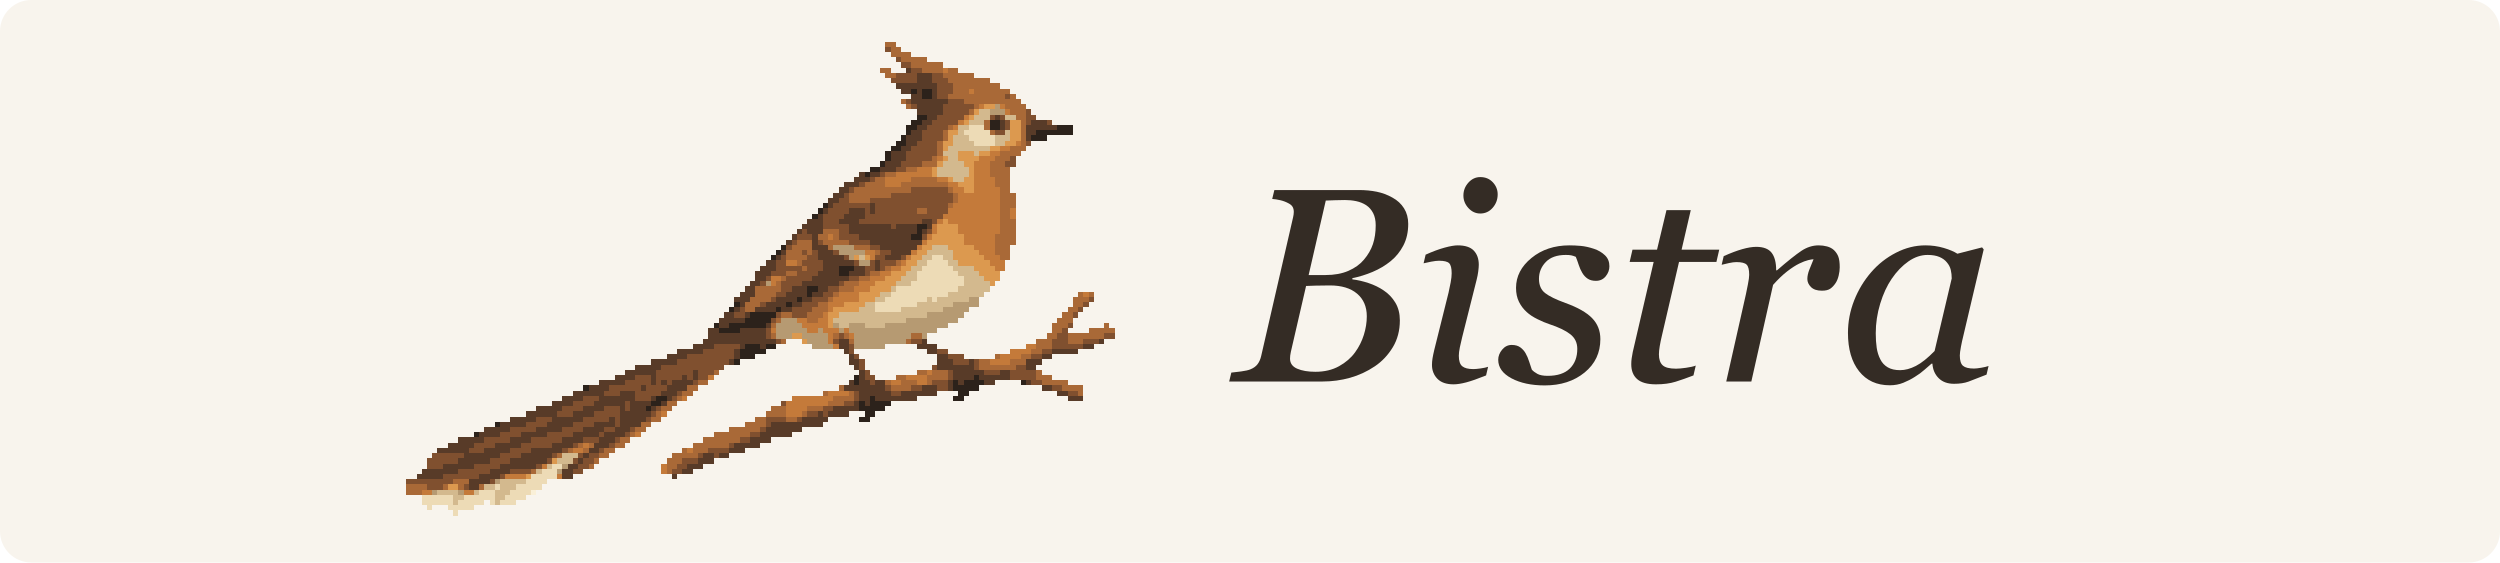
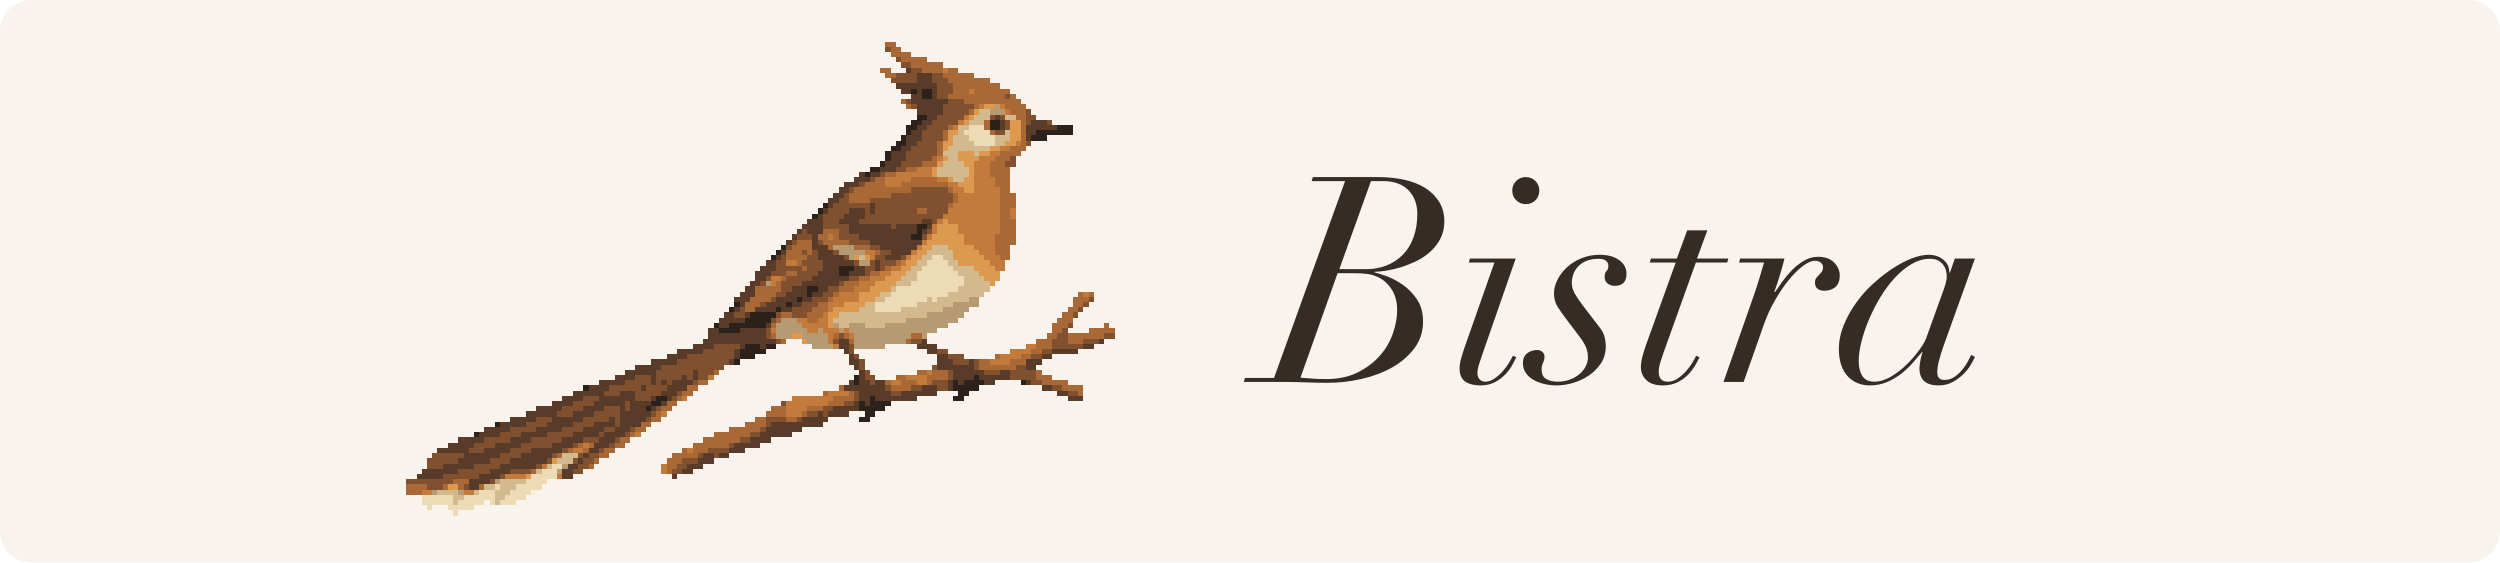
<svg xmlns="http://www.w3.org/2000/svg" width="960" height="216" viewBox="0 0 960 216">
  <rect width="960" height="216" rx="12" fill="#f8f4ed" />
  <g transform="translate(146 12) scale(2)" shape-rendering="crispEdges">
    <path fill="#2c221b" d="M102 11h1v1H102zM104 11h2v1H104zM104 12h2v1H104zM103 16h2v1H103zM102 17h2v1H102zM117 17h2v1H117zM101 18h2v1H101zM117 18h2v1H117zM130 18h3v1H130zM101 19h1v1H101zM126 19h7v1H126zM100 20h1v1H100zM125 20h3v1H125zM99 21h2v1H99zM98 22h2v1H98zM97 23h1v1H97zM97 24h1v1H97zM96 25h1v1H96zM94 26h2v1H94zM93 27h1v1H93zM85 33h1v1H85zM84 34h1v1H84zM83 35h1v1H83zM103 37h2v1H103zM103 38h1v1H103zM102 39h2v1H102zM77 41h1v1H77zM76 42h1v1H76zM75 43h1v1H75zM88 45h3v1H88zM88 46h2v1H88zM82 49h2v1H82zM82 50h1v1H82zM80 51h1v1H80zM68 52h1v1H68zM78 52h1v1H78zM67 53h1v1H67zM76 53h1v1H76zM71 54h5v1H71zM70 55h5v1H70zM64 56h1v1H64zM67 56h7v1H67zM65 57h4v1H65zM70 60h3v1H70zM74 60h2v1H74zM69 61h5v1H69zM69 62h3v1H69zM68 63h1v1H68zM91 66h1v1H91zM114 66h1v1H114zM91 67h1v1H91zM110 67h1v1H110zM112 67h4v1H112zM123 67h1v1H123zM39 68h1v1H39zM110 68h5v1H110zM111 69h2v1H111zM53 70h2v1H53zM94 70h1v1H94zM110 70h2v1H110zM52 71h2v1H52zM92 71h1v1H92zM94 71h4v1H94zM51 72h1v1H51zM92 72h5v1H92zM93 73h2v1H93zM92 74h2v1H92zM22 75h1v1H22zM18 77h1v1H18z" />
    <path fill="#583b28" d="M101 7h1v1H101zM103 8h3v1H103zM103 9h3v1H103zM99 10h8v1H99zM100 11h2v1H100zM103 11h1v1H103zM106 11h1v1H106zM102 12h2v1H102zM106 12h1v1H106zM102 13h7v1H102zM103 14h5v1H103zM103 15h5v1H103zM105 16h2v1H105zM118 16h1v1H118zM104 17h2v1H104zM119 17h1v1H119zM125 17h3v1H125zM103 18h2v1H103zM119 18h1v1H119zM124 18h6v1H124zM102 19h2v1H102zM124 19h2v1H124zM101 20h3v1H101zM124 20h1v1H124zM101 21h2v1H101zM100 22h2v1H100zM98 23h3v1H98zM98 24h3v1H98zM97 25h3v1H97zM96 26h3v1H96zM92 27h1v1H92zM94 27h2v1H94zM91 28h3v1H91zM89 29h3v1H89zM88 30h2v1H88zM87 31h2v1H87zM86 32h2v1H86zM86 33h1v1H86zM94 33h1v1H94zM85 34h1v1H85zM90 34h3v1H90zM94 34h1v1H94zM84 35h1v1H84zM89 35h4v1H89zM82 36h3v1H82zM88 36h4v1H88zM104 36h2v1H104zM81 37h4v1H81zM90 37h8v1H90zM99 37h4v1H99zM105 37h1v1H105zM80 38h1v1H80zM82 38h3v1H82zM90 38h13v1H90zM104 38h1v1H104zM79 39h1v1H79zM83 39h1v1H83zM92 39h10v1H92zM78 40h1v1H78zM83 40h1v1H83zM94 40h10v1H94zM83 41h3v1H83zM96 41h7v1H96zM77 42h1v1H77zM84 42h3v1H84zM98 42h4v1H98zM76 43h1v1H76zM84 43h5v1H84zM97 43h3v1H97zM74 44h2v1H74zM85 44h6v1H85zM95 44h1v1H95zM73 45h3v1H73zM85 45h3v1H85zM91 45h2v1H91zM95 45h1v1H95zM72 46h3v1H72zM84 46h4v1H84zM90 46h3v1H90zM72 47h2v1H72zM83 47h7v1H83zM71 48h2v1H71zM81 48h7v1H81zM70 49h2v1H70zM79 49h3v1H79zM84 49h2v1H84zM69 50h3v1H69zM78 50h4v1H78zM83 50h2v1H83zM68 51h3v1H68zM76 51h4v1H76zM81 51h2v1H81zM69 52h1v1H69zM74 52h4v1H74zM79 52h2v1H79zM68 53h1v1H68zM72 53h4v1H72zM77 53h2v1H77zM66 54h2v1H66zM70 54h1v1H70zM65 55h5v1H65zM65 56h2v1H65zM74 56h1v1H74zM63 57h2v1H63zM69 57h5v1H69zM63 58h11v1H63zM62 59h14v1H62zM88 59h2v1H88zM104 59h1v1H104zM138 59h1v1H138zM60 60h4v1H60zM69 60h1v1H69zM73 60h1v1H73zM88 60h2v1H88zM103 60h4v1H103zM135 60h2v1H135zM57 61h5v1H57zM68 61h1v1H68zM89 61h1v1H89zM105 61h2v1H105zM129 61h5v1H129zM55 62h4v1H55zM68 62h1v1H68zM90 62h1v1H90zM107 62h2v1H107zM127 62h2v1H127zM52 63h5v1H52zM67 63h1v1H67zM90 63h2v1H90zM107 63h3v1H107zM113 63h1v1H113zM124 63h3v1H124zM49 64h5v1H49zM91 64h1v1H91zM107 64h7v1H107zM124 64h2v1H124zM47 65h6v1H47zM60 65h1v1H60zM92 65h1v1H92zM110 65h6v1H110zM119 65h2v1H119zM45 66h4v1H45zM52 66h1v1H52zM58 66h1v1H58zM60 66h1v1H60zM92 66h1v1H92zM110 66h4v1H110zM115 66h6v1H115zM42 67h5v1H42zM52 67h1v1H52zM54 67h1v1H54zM56 67h4v1H56zM90 67h1v1H90zM92 67h2v1H92zM95 67h2v1H95zM109 67h1v1H109zM111 67h1v1H111zM116 67h2v1H116zM124 67h1v1H124zM40 68h4v1H40zM50 68h1v1H50zM55 68h4v1H55zM89 68h8v1H89zM104 68h3v1H104zM109 68h1v1H109zM127 68h2v1H127zM37 69h6v1H37zM46 69h3v1H46zM54 69h3v1H54zM92 69h6v1H92zM100 69h7v1H100zM130 69h2v1H130zM35 70h4v1H35zM42 70h7v1H42zM52 70h1v1H52zM55 70h1v1H55zM92 70h2v1H92zM95 70h8v1H95zM132 70h3v1H132zM33 71h4v1H33zM41 71h6v1H41zM48 71h4v1H48zM54 71h1v1H54zM91 71h1v1H91zM93 71h1v1H93zM30 72h5v1H30zM39 72h4v1H39zM46 72h1v1H46zM48 72h3v1H48zM52 72h1v1H52zM87 72h5v1H87zM28 73h6v1H28zM37 73h4v1H37zM46 73h6v1H46zM84 73h1v1H84zM86 73h4v1H86zM25 74h5v1H25zM33 74h6v1H33zM44 74h1v1H44zM46 74h5v1H46zM81 74h5v1H81zM23 75h5v1H23zM32 75h5v1H32zM41 75h4v1H41zM46 75h4v1H46zM75 75h10v1H75zM20 76h5v1H20zM30 76h5v1H30zM39 76h4v1H39zM45 76h3v1H45zM74 76h7v1H74zM19 77h4v1H19zM27 77h5v1H27zM37 77h5v1H37zM43 77h4v1H43zM73 77h6v1H73zM15 78h5v1H15zM25 78h4v1H25zM35 78h4v1H35zM42 78h3v1H42zM71 78h4v1H71zM13 79h5v1H13zM22 79h5v1H22zM33 79h4v1H33zM41 79h3v1H41zM68 79h5v1H68zM11 80h6v1H11zM20 80h5v1H20zM29 80h6v1H29zM40 80h2v1H40zM67 80h3v1H67zM16 81h7v1H16zM27 81h6v1H27zM39 81h1v1H39zM62 81h2v1H62zM65 81h2v1H65zM15 82h6v1H15zM25 82h7v1H25zM38 82h1v1H38zM61 82h3v1H61zM12 83h6v1H12zM23 83h7v1H23zM36 83h2v1H36zM59 83h3v1H59zM8 84h7v1H8zM21 84h4v1H21zM35 84h2v1H35zM58 84h2v1H58zM7 85h5v1H7zM19 85h4v1H19zM35 85h2v1H35zM56 85h1v1H56zM17 86h4v1H17zM17 87h2v1H17z" />
    <path fill="#80502f" d="M97 3h1v1H97zM99 5h1v1H99zM100 6h2v1H100zM102 7h2v1H102zM99 8h4v1H99zM106 8h2v1H106zM98 9h5v1H98zM106 9h3v1H106zM107 10h3v1H107zM107 11h3v1H107zM107 12h2v1H107zM120 12h1v1H120zM101 13h1v1H101zM109 13h3v1H109zM102 14h1v1H102zM108 14h6v1H108zM108 15h5v1H108zM124 15h1v1H124zM107 16h5v1H107zM117 16h1v1H117zM119 16h1v1H119zM124 16h2v1H124zM106 17h5v1H106zM120 17h1v1H120zM124 17h1v1H124zM128 17h1v1H128zM105 18h4v1H105zM120 18h1v1H120zM104 19h4v1H104zM118 19h2v1H118zM104 20h4v1H104zM103 21h4v1H103zM124 21h1v1H124zM102 22h5v1H102zM101 23h6v1H101zM101 24h5v1H101zM121 24h1v1H121zM100 25h4v1H100zM120 25h2v1H120zM99 26h2v1H99zM96 27h1v1H96zM94 28h1v1H94zM92 29h1v1H92zM90 30h1v1H90zM102 30h7v1H102zM89 31h1v1H89zM98 31h12v1H98zM88 32h2v1H88zM94 32h16v1H94zM87 33h7v1H87zM95 33h14v1H95zM86 34h4v1H86zM93 34h1v1H93zM95 34h8v1H95zM105 34h4v1H105zM85 35h4v1H85zM93 35h15v1H93zM85 36h3v1H85zM92 36h12v1H92zM106 36h1v1H106zM85 37h5v1H85zM98 37h1v1H98zM81 38h1v1H81zM88 38h2v1H88zM105 38h1v1H105zM80 39h3v1H80zM88 39h4v1H88zM104 39h1v1H104zM79 40h1v1H79zM84 40h1v1H84zM90 40h4v1H90zM78 41h1v1H78zM94 41h2v1H94zM81 42h1v1H81zM83 42h1v1H83zM87 42h1v1H87zM96 42h2v1H96zM77 43h1v1H77zM82 43h2v1H82zM89 43h1v1H89zM95 43h2v1H95zM100 43h1v1H100zM76 44h2v1H76zM81 44h4v1H81zM91 44h1v1H91zM94 44h1v1H94zM96 44h3v1H96zM76 45h5v1H76zM82 45h3v1H82zM93 45h2v1H93zM96 45h1v1H96zM75 46h3v1H75zM80 46h4v1H80zM93 46h1v1H93zM74 47h1v1H74zM78 47h5v1H78zM90 47h2v1H90zM73 48h1v1H73zM77 48h4v1H77zM88 48h1v1H88zM77 49h2v1H77zM86 49h2v1H86zM76 50h2v1H76zM85 50h2v1H85zM75 51h1v1H75zM83 51h3v1H83zM136 51h1v1H136zM73 52h1v1H73zM81 52h3v1H81zM135 52h1v1H135zM69 53h1v1H69zM79 53h4v1H79zM134 53h1v1H134zM68 54h2v1H68zM76 54h1v1H76zM79 54h3v1H79zM133 54h1v1H133zM75 55h1v1H75zM132 56h1v1H132zM74 57h1v1H74zM131 57h1v1H131zM74 58h1v1H74zM88 58h1v1H88zM130 58h2v1H130zM139 58h2v1H139zM76 59h1v1H76zM87 59h1v1H87zM102 59h2v1H102zM129 59h3v1H129zM135 59h3v1H135zM64 60h5v1H64zM90 60h1v1H90zM129 60h6v1H129zM62 61h6v1H62zM90 61h1v1H90zM107 61h2v1H107zM127 61h2v1H127zM59 62h9v1H59zM91 62h1v1H91zM109 62h3v1H109zM125 62h2v1H125zM57 63h10v1H57zM92 63h1v1H92zM110 63h3v1H110zM114 63h1v1H114zM54 64h12v1H54zM92 64h1v1H92zM106 64h1v1H106zM114 64h1v1H114zM122 64h2v1H122zM53 65h7v1H53zM61 65h3v1H61zM93 65h1v1H93zM109 65h1v1H109zM116 65h3v1H116zM121 65h5v1H121zM49 66h3v1H49zM53 66h5v1H53zM59 66h1v1H59zM61 66h2v1H61zM93 66h2v1H93zM109 66h1v1H109zM121 66h5v1H121zM47 67h5v1H47zM53 67h1v1H53zM55 67h1v1H55zM60 67h1v1H60zM94 67h1v1H94zM106 67h3v1H106zM125 67h2v1H125zM44 68h6v1H44zM51 68h4v1H51zM97 68h1v1H97zM102 68h2v1H102zM107 68h2v1H107zM129 68h2v1H129zM43 69h3v1H43zM49 69h5v1H49zM57 69h1v1H57zM91 69h1v1H91zM98 69h2v1H98zM132 69h2v1H132zM39 70h3v1H39zM49 70h3v1H49zM56 70h1v1H56zM91 70h1v1H91zM37 71h4v1H37zM47 71h1v1H47zM77 71h1v1H77zM89 71h2v1H89zM35 72h4v1H35zM43 72h3v1H43zM47 72h1v1H47zM53 72h1v1H53zM85 72h2v1H85zM34 73h3v1H34zM41 73h5v1H41zM52 73h1v1H52zM82 73h2v1H82zM85 73h1v1H85zM30 74h3v1H30zM39 74h5v1H39zM45 74h1v1H45zM51 74h1v1H51zM74 74h4v1H74zM80 74h1v1H80zM28 75h4v1H28zM37 75h4v1H37zM45 75h1v1H45zM74 75h1v1H74zM25 76h5v1H25zM35 76h4v1H35zM43 76h2v1H43zM48 76h1v1H48zM73 76h1v1H73zM23 77h4v1H23zM32 77h5v1H32zM42 77h1v1H42zM47 77h1v1H47zM71 77h2v1H71zM20 78h5v1H20zM29 78h6v1H29zM39 78h3v1H39zM45 78h1v1H45zM69 78h2v1H69zM18 79h4v1H18zM27 79h6v1H27zM37 79h1v1H37zM44 79h1v1H44zM67 79h1v1H67zM17 80h3v1H17zM25 80h4v1H25zM35 80h1v1H35zM42 80h1v1H42zM63 80h4v1H63zM10 81h6v1H10zM23 81h4v1H23zM33 81h1v1H33zM38 81h1v1H38zM40 81h2v1H40zM61 81h1v1H61zM64 81h1v1H64zM9 82h6v1H9zM21 82h4v1H21zM32 82h1v1H32zM37 82h1v1H37zM39 82h2v1H39zM58 82h3v1H58zM9 83h3v1H9zM18 83h5v1H18zM30 83h1v1H30zM38 83h2v1H38zM57 83h2v1H57zM15 84h6v1H15zM25 84h4v1H25zM37 84h2v1H37zM56 84h2v1H56zM12 85h7v1H12zM23 85h1v1H23zM5 86h9v1H5zM21 86h1v1H21zM9 87h3v1H9zM16 87h1v1H16z" />
    <path fill="#a96937" d="M97 2h2v1H97zM98 3h2v1H98zM98 4h4v1H98zM100 5h5v1H100zM102 6h6v1H102zM96 7h2v1H96zM104 7h4v1H104zM109 7h2v1H109zM97 8h2v1H97zM108 8h6v1H108zM109 9h8v1H109zM110 10h9v1H110zM110 11h3v1H110zM114 11h7v1H114zM109 12h11v1H109zM121 12h1v1H121zM100 13h1v1H100zM112 13h11v1H112zM101 14h1v1H101zM114 14h1v1H114zM120 14h4v1H120zM113 15h1v1H113zM121 15h3v1H121zM122 16h2v1H122zM116 17h1v1H116zM123 17h1v1H123zM109 18h1v1H109zM116 18h1v1H116zM123 18h1v1H123zM108 19h1v1H108zM117 19h1v1H117zM123 19h1v1H123zM108 20h1v1H108zM123 20h1v1H123zM107 21h1v1H107zM123 21h1v1H123zM107 22h1v1H107zM121 22h3v1H121zM107 23h1v1H107zM119 23h4v1H119zM106 24h1v1H106zM118 24h3v1H118zM104 25h3v1H104zM117 25h3v1H117zM101 26h2v1H101zM117 26h4v1H117zM97 27h2v1H97zM117 27h4v1H117zM95 28h2v1H95zM102 28h5v1H102zM118 28h3v1H118zM93 29h4v1H93zM100 29h9v1H100zM118 29h3v1H118zM91 30h11v1H91zM109 30h1v1H109zM119 30h2v1H119zM90 31h8v1H90zM110 31h1v1H110zM119 31h3v1H119zM90 32h4v1H90zM110 32h1v1H110zM119 32h3v1H119zM109 33h1v1H109zM119 33h3v1H119zM103 34h2v1H103zM119 34h2v1H119zM119 35h2v1H119zM119 36h3v1H119zM119 37h3v1H119zM85 38h3v1H85zM119 38h3v1H119zM84 39h2v1H84zM87 39h1v1H87zM118 39h4v1H118zM80 40h3v1H80zM85 40h5v1H85zM118 40h4v1H118zM79 41h4v1H79zM86 41h1v1H86zM91 41h3v1H91zM118 41h3v1H118zM78 42h3v1H78zM82 42h1v1H82zM95 42h1v1H95zM118 42h3v1H118zM78 43h4v1H78zM119 43h2v1H119zM80 44h1v1H80zM99 44h1v1H99zM81 45h1v1H81zM97 45h1v1H97zM78 46h2v1H78zM94 46h2v1H94zM77 47h1v1H77zM92 47h2v1H92zM76 48h1v1H76zM89 48h3v1H89zM72 49h5v1H72zM88 49h3v1H88zM72 50h4v1H72zM87 50h1v1H87zM134 50h1v1H134zM136 50h1v1H136zM71 51h4v1H71zM86 51h1v1H86zM133 51h3v1H133zM70 52h3v1H70zM84 52h2v1H84zM133 52h2v1H133zM70 53h2v1H70zM83 53h3v1H83zM132 53h2v1H132zM77 54h2v1H77zM82 54h3v1H82zM131 54h2v1H131zM76 55h1v1H76zM82 55h2v1H82zM130 55h3v1H130zM75 56h1v1H75zM129 56h3v1H129zM139 56h1v1H139zM129 57h2v1H129zM136 57h5v1H136zM75 58h1v1H75zM87 58h1v1H87zM89 58h1v1H89zM102 58h2v1H102zM128 58h2v1H128zM132 58h7v1H132zM77 59h1v1H77zM90 59h1v1H90zM101 59h1v1H101zM126 59h3v1H126zM132 59h3v1H132zM126 60h3v1H126zM125 61h2v1H125zM118 62h1v1H118zM123 62h2v1H123zM115 63h2v1H115zM121 63h3v1H121zM115 64h7v1H115zM64 65h1v1H64zM103 65h2v1H103zM106 65h3v1H106zM126 65h1v1H126zM99 66h2v1H99zM105 66h4v1H105zM126 66h3v1H126zM61 67h2v1H61zM97 67h1v1H97zM100 67h3v1H100zM105 67h1v1H105zM127 67h5v1H127zM59 68h2v1H59zM88 68h1v1H88zM98 68h4v1H98zM131 68h4v1H131zM58 69h2v1H58zM85 69h1v1H85zM90 69h1v1H90zM134 69h1v1H134zM57 70h1v1H57zM87 70h4v1H87zM55 71h2v1H55zM86 71h3v1H86zM54 72h2v1H54zM75 72h3v1H75zM82 72h3v1H82zM53 73h1v1H53zM74 73h4v1H74zM81 73h1v1H81zM52 74h2v1H52zM72 74h2v1H72zM78 74h2v1H78zM50 75h2v1H50zM70 75h4v1H70zM49 76h2v1H49zM67 76h6v1H67zM48 77h1v1H48zM64 77h7v1H64zM46 78h2v1H46zM62 78h7v1H62zM38 79h1v1H38zM40 79h1v1H40zM45 79h2v1H45zM60 79h7v1H60zM36 80h1v1H36zM39 80h1v1H39zM43 80h2v1H43zM58 80h1v1H58zM60 80h3v1H60zM34 81h1v1H34zM42 81h2v1H42zM56 81h5v1H56zM41 82h1v1H41zM55 82h3v1H55zM40 83h1v1H40zM55 83h2v1H55zM29 84h1v1H29zM55 84h1v1H55zM14 86h3v1H14zM5 87h4v1H5zM12 87h1v1H12zM15 87h1v1H15zM19 87h1v1H19zM5 88h3v1H5z" />
    <path fill="#c47a3a" d="M108 7h1v1H108zM113 11h1v1H113zM115 14h1v1H115zM119 14h1v1H119zM120 15h1v1H120zM112 16h1v1H112zM111 17h1v1H111zM110 18h1v1H110zM122 21h1v1H122zM119 22h2v1H119zM117 23h2v1H117zM107 24h1v1H107zM115 24h3v1H115zM114 25h3v1H114zM103 26h3v1H103zM114 26h3v1H114zM99 27h7v1H99zM114 27h3v1H114zM97 28h5v1H97zM107 28h2v1H107zM114 28h4v1H114zM97 29h3v1H97zM109 29h2v1H109zM114 29h4v1H114zM110 30h2v1H110zM114 30h5v1H114zM111 31h8v1H111zM111 32h8v1H111zM110 33h9v1H110zM109 34h10v1H109zM121 34h1v1H121zM108 35h11v1H108zM121 35h1v1H121zM107 36h1v1H107zM109 36h10v1H109zM106 37h1v1H106zM111 37h8v1H111zM106 38h1v1H106zM111 38h8v1H111zM86 39h1v1H86zM105 39h1v1H105zM112 39h6v1H112zM104 40h1v1H104zM112 40h6v1H112zM103 41h1v1H103zM114 41h4v1H114zM93 42h2v1H93zM102 42h1v1H102zM115 42h3v1H115zM94 43h1v1H94zM101 43h1v1H101zM116 43h3v1H116zM78 44h2v1H78zM100 44h1v1H100zM117 44h3v1H117zM98 45h2v1H98zM118 45h2v1H118zM96 46h2v1H96zM75 47h2v1H75zM94 47h3v1H94zM75 48h1v1H75zM92 48h3v1H92zM91 49h3v1H91zM88 50h4v1H88zM135 50h1v1H135zM87 51h5v1H87zM86 52h3v1H86zM86 53h1v1H86zM85 54h1v1H85zM80 55h2v1H80zM84 55h2v1H84zM81 56h5v1H81zM75 57h1v1H75zM82 57h2v1H82zM85 57h3v1H85zM89 57h1v1H89zM86 58h1v1H86zM90 58h1v1H90zM86 59h1v1H86zM87 60h1v1H87zM124 60h2v1H124zM121 61h4v1H121zM119 62h4v1H119zM117 63h4v1H117zM105 65h1v1H105zM63 66h1v1H63zM101 66h4v1H101zM98 67h2v1H98zM103 67h2v1H103zM86 69h4v1H86zM58 70h1v1H58zM79 70h8v1H79zM78 71h8v1H78zM78 72h4v1H78zM54 73h1v1H54zM78 73h3v1H78zM49 77h1v1H49zM39 79h1v1H39zM37 80h2v1H37zM59 80h1v1H59zM31 83h1v1H31zM54 83h1v1H54zM54 84h1v1H54zM24 85h4v1H24zM34 85h1v1H34zM8 88h2v1H8zM16 88h2v1H16z" />
    <path fill="#dc994f" d="M116 14h2v1H116zM114 15h1v1H114zM113 16h1v1H113zM112 17h1v1H112zM121 17h2v1H121zM121 18h2v1H121zM109 19h2v1H109zM121 19h2v1H121zM109 20h1v1H109zM121 20h2v1H121zM108 21h2v1H108zM120 21h2v1H120zM108 22h1v1H108zM117 22h2v1H117zM111 23h3v1H111zM115 23h2v1H115zM108 24h1v1H108zM111 24h4v1H111zM107 25h1v1H107zM112 25h2v1H112zM106 26h1v1H106zM113 26h1v1H113zM106 27h1v1H106zM113 27h1v1H113zM109 28h1v1H109zM112 28h2v1H112zM111 29h3v1H111zM112 30h2v1H112zM108 36h1v1H108zM107 37h4v1H107zM107 38h4v1H107zM106 39h6v1H106zM105 40h7v1H105zM104 41h2v1H104zM109 41h5v1H109zM103 42h2v1H103zM110 42h5v1H110zM91 43h1v1H91zM93 43h1v1H93zM102 43h2v1H102zM110 43h6v1H110zM101 44h2v1H101zM111 44h6v1H111zM100 45h2v1H100zM114 45h4v1H114zM98 46h3v1H98zM115 46h4v1H115zM97 47h3v1H97zM116 47h3v1H116zM95 48h4v1H95zM117 48h1v1H117zM94 49h4v1H94zM92 50h4v1H92zM92 51h3v1H92zM89 52h4v1H89zM87 53h5v1H87zM86 54h2v1H86zM86 55h1v1H86zM86 56h1v1H86zM79 58h2v1H79zM81 59h1v1H81zM33 82h1v1H33zM28 85h1v1H28zM13 87h2v1H13z" />
    <path fill="#b69a72" d="M118 14h1v1H118zM117 15h3v1H117zM87 41h4v1H87zM88 42h5v1H88zM90 43h1v1H90zM92 44h2v1H92zM74 48h1v1H74zM113 51h2v1H113zM110 52h5v1H110zM108 53h5v1H108zM105 54h7v1H105zM77 55h3v1H77zM101 55h10v1H101zM76 56h5v1H76zM87 56h1v1H87zM90 56h3v1H90zM97 56h12v1H97zM76 57h6v1H76zM84 57h1v1H84zM88 57h1v1H88zM90 57h17v1H90zM76 58h3v1H76zM81 58h5v1H81zM91 58h11v1H91zM104 58h1v1H104zM82 59h4v1H82zM91 59h10v1H91zM83 60h4v1H83zM91 60h6v1H91zM35 83h1v1H35zM34 84h1v1H34zM22 86h1v1H22zM10 88h1v1H10zM15 88h1v1H15z" />
    <path fill="#d3b98e" d="M115 15h2v1H115zM114 16h3v1H114zM120 16h2v1H120zM113 17h3v1H113zM111 18h2v1H111zM111 19h1v1H111zM120 19h1v1H120zM110 20h3v1H110zM118 20h3v1H118zM110 21h4v1H110zM118 21h2v1H118zM109 22h8v1H109zM108 23h3v1H108zM114 23h1v1H114zM109 24h2v1H109zM108 25h4v1H108zM107 26h6v1H107zM107 27h6v1H107zM110 28h2v1H110zM106 41h3v1H106zM105 42h5v1H105zM92 43h1v1H92zM104 43h2v1H104zM108 43h2v1H108zM103 44h2v1H103zM109 44h2v1H109zM102 45h2v1H102zM110 45h4v1H110zM101 46h2v1H101zM111 46h4v1H111zM100 47h3v1H100zM112 47h4v1H112zM99 48h3v1H99zM112 48h5v1H112zM98 49h1v1H98zM111 49h6v1H111zM96 50h2v1H96zM109 50h7v1H109zM95 51h2v1H95zM105 51h1v1H105zM107 51h6v1H107zM93 52h2v1H93zM103 52h7v1H103zM92 53h3v1H92zM100 53h8v1H100zM88 54h17v1H88zM87 55h14v1H87zM88 56h2v1H88zM93 56h4v1H93zM35 81h3v1H35zM34 82h3v1H34zM32 83h1v1H32zM30 84h1v1H30zM23 86h5v1H23zM20 87h2v1H20zM23 87h3v1H23zM11 88h4v1H11zM18 88h1v1H18zM22 88h3v1H22zM14 89h2v1H14zM22 89h2v1H22zM14 90h1v1H14zM22 90h1v1H22z" />
    <path fill="#eddbb6" d="M113 18h3v1H113zM112 19h5v1H112zM113 20h5v1H113zM114 21h4v1H114zM106 43h2v1H106zM105 44h4v1H105zM104 45h6v1H104zM103 46h8v1H103zM103 47h9v1H103zM102 48h10v1H102zM99 49h12v1H99zM98 50h11v1H98zM97 51h8v1H97zM106 51h1v1H106zM95 52h8v1H95zM95 53h5v1H95zM33 83h2v1H33zM31 84h3v1H31zM29 85h5v1H29zM28 86h4v1H28zM22 87h1v1H22zM26 87h5v1H26zM19 88h3v1H19zM25 88h4v1H25zM8 89h6v1H8zM16 89h6v1H16zM24 89h4v1H24zM8 90h6v1H8zM15 90h5v1H15zM21 90h1v1H21zM23 90h3v1H23zM9 91h1v1H9zM13 91h5v1H13zM14 92h1v1H14z" />
    <path fill="#faf0d8" d="M29 88h1v1H29z" />
  </g>
-   <g transform="translate(472 68) scale(0.05181347)">
-     <g fill="#342c25" transform="translate(29 1515) scale(1 -1)">
-       <path transform="translate(0 0)" d="M1181 1363Q1236 1333 1267.0 1283.5Q1298 1234 1298 1168Q1298 1077 1262.0 1008.0Q1226 939 1168 892Q1109 844 1034.5 812.5Q960 781 884 766V757Q942 750 1004.0 729.5Q1066 709 1116 675Q1169 640 1202.5 584.5Q1236 529 1236 453Q1236 340 1183.5 253.5Q1131 167 1051 113Q965 55 866.5 27.5Q768 0 664 0H-29L-13 66Q11 68 59.0 74.5Q107 81 128 90Q163 104 181.5 128.5Q200 153 208 188L445 1218Q447 1228 448.5 1237.5Q450 1247 450 1257Q450 1278 441.5 1293.5Q433 1309 412 1320Q383 1336 350.5 1343.5Q318 1351 290 1353L306 1419H932Q1003 1419 1064.5 1406.5Q1126 1394 1181 1363ZM969 902Q1016 957 1036.5 1018.5Q1057 1080 1057 1158Q1057 1211 1038.0 1248.0Q1019 1285 986 1307Q953 1328 913.0 1336.5Q873 1345 829 1345Q796 1345 755.5 1343.5Q715 1342 687 1341L560 789H685Q783 789 854.5 820.0Q926 851 969 902ZM904 216Q947 275 969.0 345.0Q991 415 991 483Q991 590 919.0 651.0Q847 712 717 712Q654 712 609.0 710.5Q564 709 541 708L428 219Q425 205 423.5 193.0Q422 181 422 170Q422 118 475.0 95.0Q528 72 610 72Q711 72 785.5 113.5Q860 155 904 216Z" />
-       <path transform="translate(1339 0)" d="M551 109 536 45Q444 8 389.0 -6.5Q334 -21 295 -21Q215 -21 175.0 20.5Q135 62 135 123Q135 146 139.0 171.0Q143 196 152 234L258 659Q266 694 273.5 734.0Q281 774 281 802Q281 858 262.5 876.5Q244 895 187 895Q165 895 128.5 888.0Q92 881 73 876L88 940Q166 975 228.0 992.0Q290 1009 326 1009Q408 1009 445.0 970.0Q482 931 482 865Q482 847 478.0 816.0Q474 785 466 754L359 329Q349 290 341.5 252.5Q334 215 334 191Q334 134 359.5 113.0Q385 92 442 92Q461 92 496.5 97.0Q532 102 551 109ZM622 1387Q622 1330 585.0 1287.5Q548 1245 493 1245Q442 1245 405.0 1285.5Q368 1326 368 1378Q368 1433 405.0 1474.0Q442 1515 493 1515Q550 1515 586.0 1476.5Q622 1438 622 1387Z" />
-       <path transform="translate(1948 0)" d="M362 -29Q214 -29 115.5 23.5Q17 76 17 161Q17 201 46.0 236.0Q75 271 117 271Q157 271 181.5 252.5Q206 234 220 209Q235 183 246.5 147.0Q258 111 266 88Q281 71 307.5 56.5Q334 42 384 42Q492 42 547.5 96.0Q603 150 603 242Q603 310 551.0 350.5Q499 391 396 425Q359 437 309.0 461.5Q259 486 229 514Q193 546 171.0 590.0Q149 634 149 694Q149 822 263.5 915.5Q378 1009 545 1009Q584 1009 629.0 1005.0Q674 1001 728 983Q775 967 808.0 935.5Q841 904 841 854Q841 813 813.5 779.5Q786 746 741 746Q704 746 680.0 762.0Q656 778 640 805Q624 832 614.0 863.0Q604 894 592 924Q573 932 558.0 935.0Q543 938 518 938Q420 938 369.5 885.5Q319 833 319 761Q319 691 364.5 655.5Q410 620 515 582Q651 533 712.5 470.0Q774 407 774 314Q774 162 657.0 66.5Q540 -29 362 -29Z" />
-       <path transform="translate(2831 0)" d="M303 -21Q208 -21 164.0 17.5Q120 56 120 128Q120 151 123.0 171.5Q126 192 131 218L286 886H108L129 977H311L381 1270H561L493 977H772L751 886H474L346 335Q337 297 331.0 261.5Q325 226 325 201Q325 146 352.5 120.5Q380 95 452 95Q478 95 525.0 101.5Q572 108 598 118L581 45Q511 18 449.0 -1.5Q387 -21 303 -21Z" />
-       <path transform="translate(3542 0)" d="M954 846Q954 818 946.0 784.5Q938 751 923 729Q905 702 883.5 687.5Q862 673 822 673Q768 673 741.0 700.0Q714 727 714 760Q714 791 729.0 829.5Q744 868 760 906Q748 906 720.5 899.5Q693 893 654 874Q615 855 565.5 817.0Q516 779 460 716L299 0H113L259 648Q264 672 273.5 720.0Q283 768 283 791Q283 847 264.0 866.0Q245 885 188 885Q166 885 132.0 877.5Q98 870 79 865L94 929Q172 964 232.0 981.0Q292 998 335 998Q415 998 449.0 954.5Q483 911 483 824H489Q608 927 669.5 968.0Q731 1009 798 1009Q830 1009 860.0 1001.0Q890 993 911 974Q933 953 943.5 925.5Q954 898 954 846Z" />
-       <path transform="translate(4487 0)" d="M696 132H689Q667 114 636.5 86.5Q606 59 565 34Q526 9 480.0 -9.5Q434 -28 380 -28Q235 -28 152.5 76.0Q70 180 70 360Q70 484 116.0 601.0Q162 718 243 811Q320 900 426.0 954.5Q532 1009 644 1009Q715 1009 779.5 990.0Q844 971 881 947L1064 994L1076 979L924 334Q916 303 907.5 258.5Q899 214 899 193Q899 136 923.0 116.0Q947 96 1004 96Q1023 96 1058.0 102.0Q1093 108 1112 115L1097 51Q1007 15 963.0 -1.0Q919 -17 856 -17Q784 -17 742.0 25.0Q700 67 696 132ZM839 764Q839 797 832.0 827.0Q825 857 803 883Q783 908 748.0 923.0Q713 938 660 938Q587 938 518.0 890.0Q449 842 394 761Q342 685 309.0 577.0Q276 469 276 358Q276 297 283.0 250.0Q290 203 310 164Q329 126 365.0 105.0Q401 84 456 84Q512 84 573.5 115.5Q635 147 712 226Z" />
+   <g transform="translate(477.6133 68) scale(0.1104972)">
+     <g fill="#342c25" transform="translate(88 712) scale(1 -1)">
+       <path transform="translate(0 0)" d="M244 392 354 698H396Q453 698 484.0 666.5Q515 635 515 584Q515 539 502.0 503.0Q489 467 465.0 442.5Q441 418 408.5 405.0Q376 392 337 392ZM109 15 238 378H289Q320 378 340.5 375.5Q361 373 381 363Q392 358 403.0 348.5Q414 339 423.5 325.5Q433 312 439.0 293.0Q445 274 445 249Q445 212 430.5 169.5Q416 127 385.5 92.0Q355 57 308.5 33.5Q262 10 197 10Q175 10 153.0 11.5Q131 13 109 15ZM264 698 17 14H-84L-88 0H57Q95 0 130.5 -1.5Q166 -3 203 -3Q262 -3 321.5 10.5Q381 24 428.5 51.0Q476 78 505.5 118.0Q535 158 535 210Q535 256 513.5 287.5Q492 319 463.5 338.5Q435 358 407.0 368.0Q379 378 366 381L368 383Q382 383 405.5 386.5Q429 390 455.5 398.0Q482 406 509.5 419.0Q537 432 559.0 451.5Q581 471 595.0 497.5Q609 524 609 558Q609 596 591.5 625.0Q574 654 543.5 673.5Q513 693 470.5 702.5Q428 712 377 712H152L148 698Z" />
+       <path transform="translate(648 0)" d="M197 665Q197 645 210.5 631.5Q224 618 244 618Q264 618 277.5 631.5Q291 645 291 665Q291 685 277.5 698.5Q264 712 244 712Q224 712 210.5 698.5Q197 685 197 665ZM135 415 32 122Q26 105 20.0 84.5Q14 64 14 47Q14 15 33.5 1.5Q53 -12 86 -12Q116 -12 138.0 0.0Q160 12 175.0 28.5Q190 45 198.5 61.5Q207 78 211 86L199 91Q195 82 186.0 67.0Q177 52 164.0 37.5Q151 23 135.5 12.0Q120 1 104 1Q90 1 83.0 9.5Q76 18 76 30Q76 44 81.0 59.5Q86 75 91 90L209 429H50L46 415Z" />
+       <path transform="translate(926 0)" d="M104 222 154 156Q169 136 175.5 120.0Q182 104 182 84Q182 71 175.0 56.0Q168 41 154.5 29.0Q141 17 121.5 9.0Q102 1 77 1Q52 1 36.5 10.5Q21 20 21 44Q21 56 26.0 66.5Q31 77 31 89Q31 98 23.5 104.5Q16 111 7 111Q-15 111 -29.5 99.5Q-44 88 -44 65Q-44 46 -34.0 31.5Q-24 17 -7.5 7.5Q9 -2 30.0 -7.0Q51 -12 74 -12Q100 -12 129.5 -3.5Q159 5 184.5 22.0Q210 39 227.0 64.5Q244 90 244 124Q244 141 239.5 157.5Q235 174 223 189L164 266Q146 290 136.0 307.5Q126 325 126 345Q126 360 131.5 375.0Q137 390 148.5 402.0Q160 414 177.5 421.0Q195 428 219 428Q253 428 253 402Q253 392 246.5 385.5Q240 379 240 365Q240 350 250.5 342.0Q261 334 275 334Q316 334 316 376Q316 405 290.5 423.5Q265 442 223 442Q189 442 159.5 430.0Q130 418 109.0 398.5Q88 379 76.0 355.0Q64 331 64 308Q64 281 76.5 261.5Q89 242 104 222Z" />
+       <path transform="translate(1278 0)" d="M175 527 139 429H49L45 415H135L37 143Q29 122 21.5 96.5Q14 71 14 51Q14 25 33.0 6.5Q52 -12 90 -12Q121 -12 143.5 0.0Q166 12 181.0 28.5Q196 45 205.0 61.5Q214 78 218 86L206 91Q202 82 193.0 67.0Q184 52 171.0 37.5Q158 23 142.0 12.0Q126 1 108 1Q91 1 83.5 10.0Q76 19 76 34Q76 50 81.0 66.0Q86 82 91 97L205 415H314L318 429H209L245 527Z" />
+       <path transform="translate(1574 0)" d="M113 308 5 0H75L147 204Q161 243 183.0 282.0Q205 321 229.5 351.5Q254 382 279.0 401.5Q304 421 323 421Q335 421 343.0 415.0Q351 409 351 399Q351 389 346.5 383.0Q342 377 337.0 372.0Q332 367 327.5 361.5Q323 356 323 345Q323 331 332.0 324.0Q341 317 355 317Q363 317 372.0 319.0Q381 321 389.5 326.5Q398 332 403.5 342.5Q409 353 409 369Q410 393 390.5 414.0Q371 435 334 435Q308 435 285.0 421.5Q262 408 243.0 388.5Q224 369 209.0 348.0Q194 327 184 312L182 314Q193 344 202.5 376.0Q212 408 217 429H63L59 415H146Q138 388 130.0 361.0Q122 334 113 308Z" />
+       <path transform="translate(1981 0)" d="M355 298 302 151Q297 137 279.0 112.0Q261 87 236.0 62.0Q211 37 181.0 19.0Q151 1 122 1Q93 1 80.5 21.0Q68 41 68 73Q68 101 77.0 138.0Q86 175 102.5 214.5Q119 254 142.0 292.5Q165 331 192.5 361.0Q220 391 251.5 409.5Q283 428 316 428Q334 428 345.0 421.5Q356 415 362.5 406.0Q369 397 371.5 386.5Q374 376 374 367Q374 357 370.5 343.5Q367 330 355 298ZM363 126 472 429H402L385 380H383Q383 408 362.0 425.0Q341 442 311 442Q285 442 251.5 429.0Q218 416 183.5 393.0Q149 370 115.5 339.0Q82 308 56.5 271.5Q31 235 15.0 195.0Q-1 155 -1 115Q-1 82 7.5 58.0Q16 34 31.0 18.5Q46 3 65.5 -4.5Q85 -12 106 -12Q139 -12 166.0 -0.5Q193 11 215.5 28.5Q238 46 256.0 66.5Q274 87 288 104H290Q285 90 282.0 72.5Q279 55 279 48Q279 -12 345 -12Q373 -12 394.0 -0.5Q415 11 431.0 26.5Q447 42 457.0 59.0Q467 76 472 87L459 94Q456 88 448.5 73.5Q441 59 429.5 44.5Q418 30 402.0 18.5Q386 7 366 7Q341 7 341 33Q341 52 347.5 76.0Q354 100 363 126Z" />
    </g>
  </g>
</svg>
